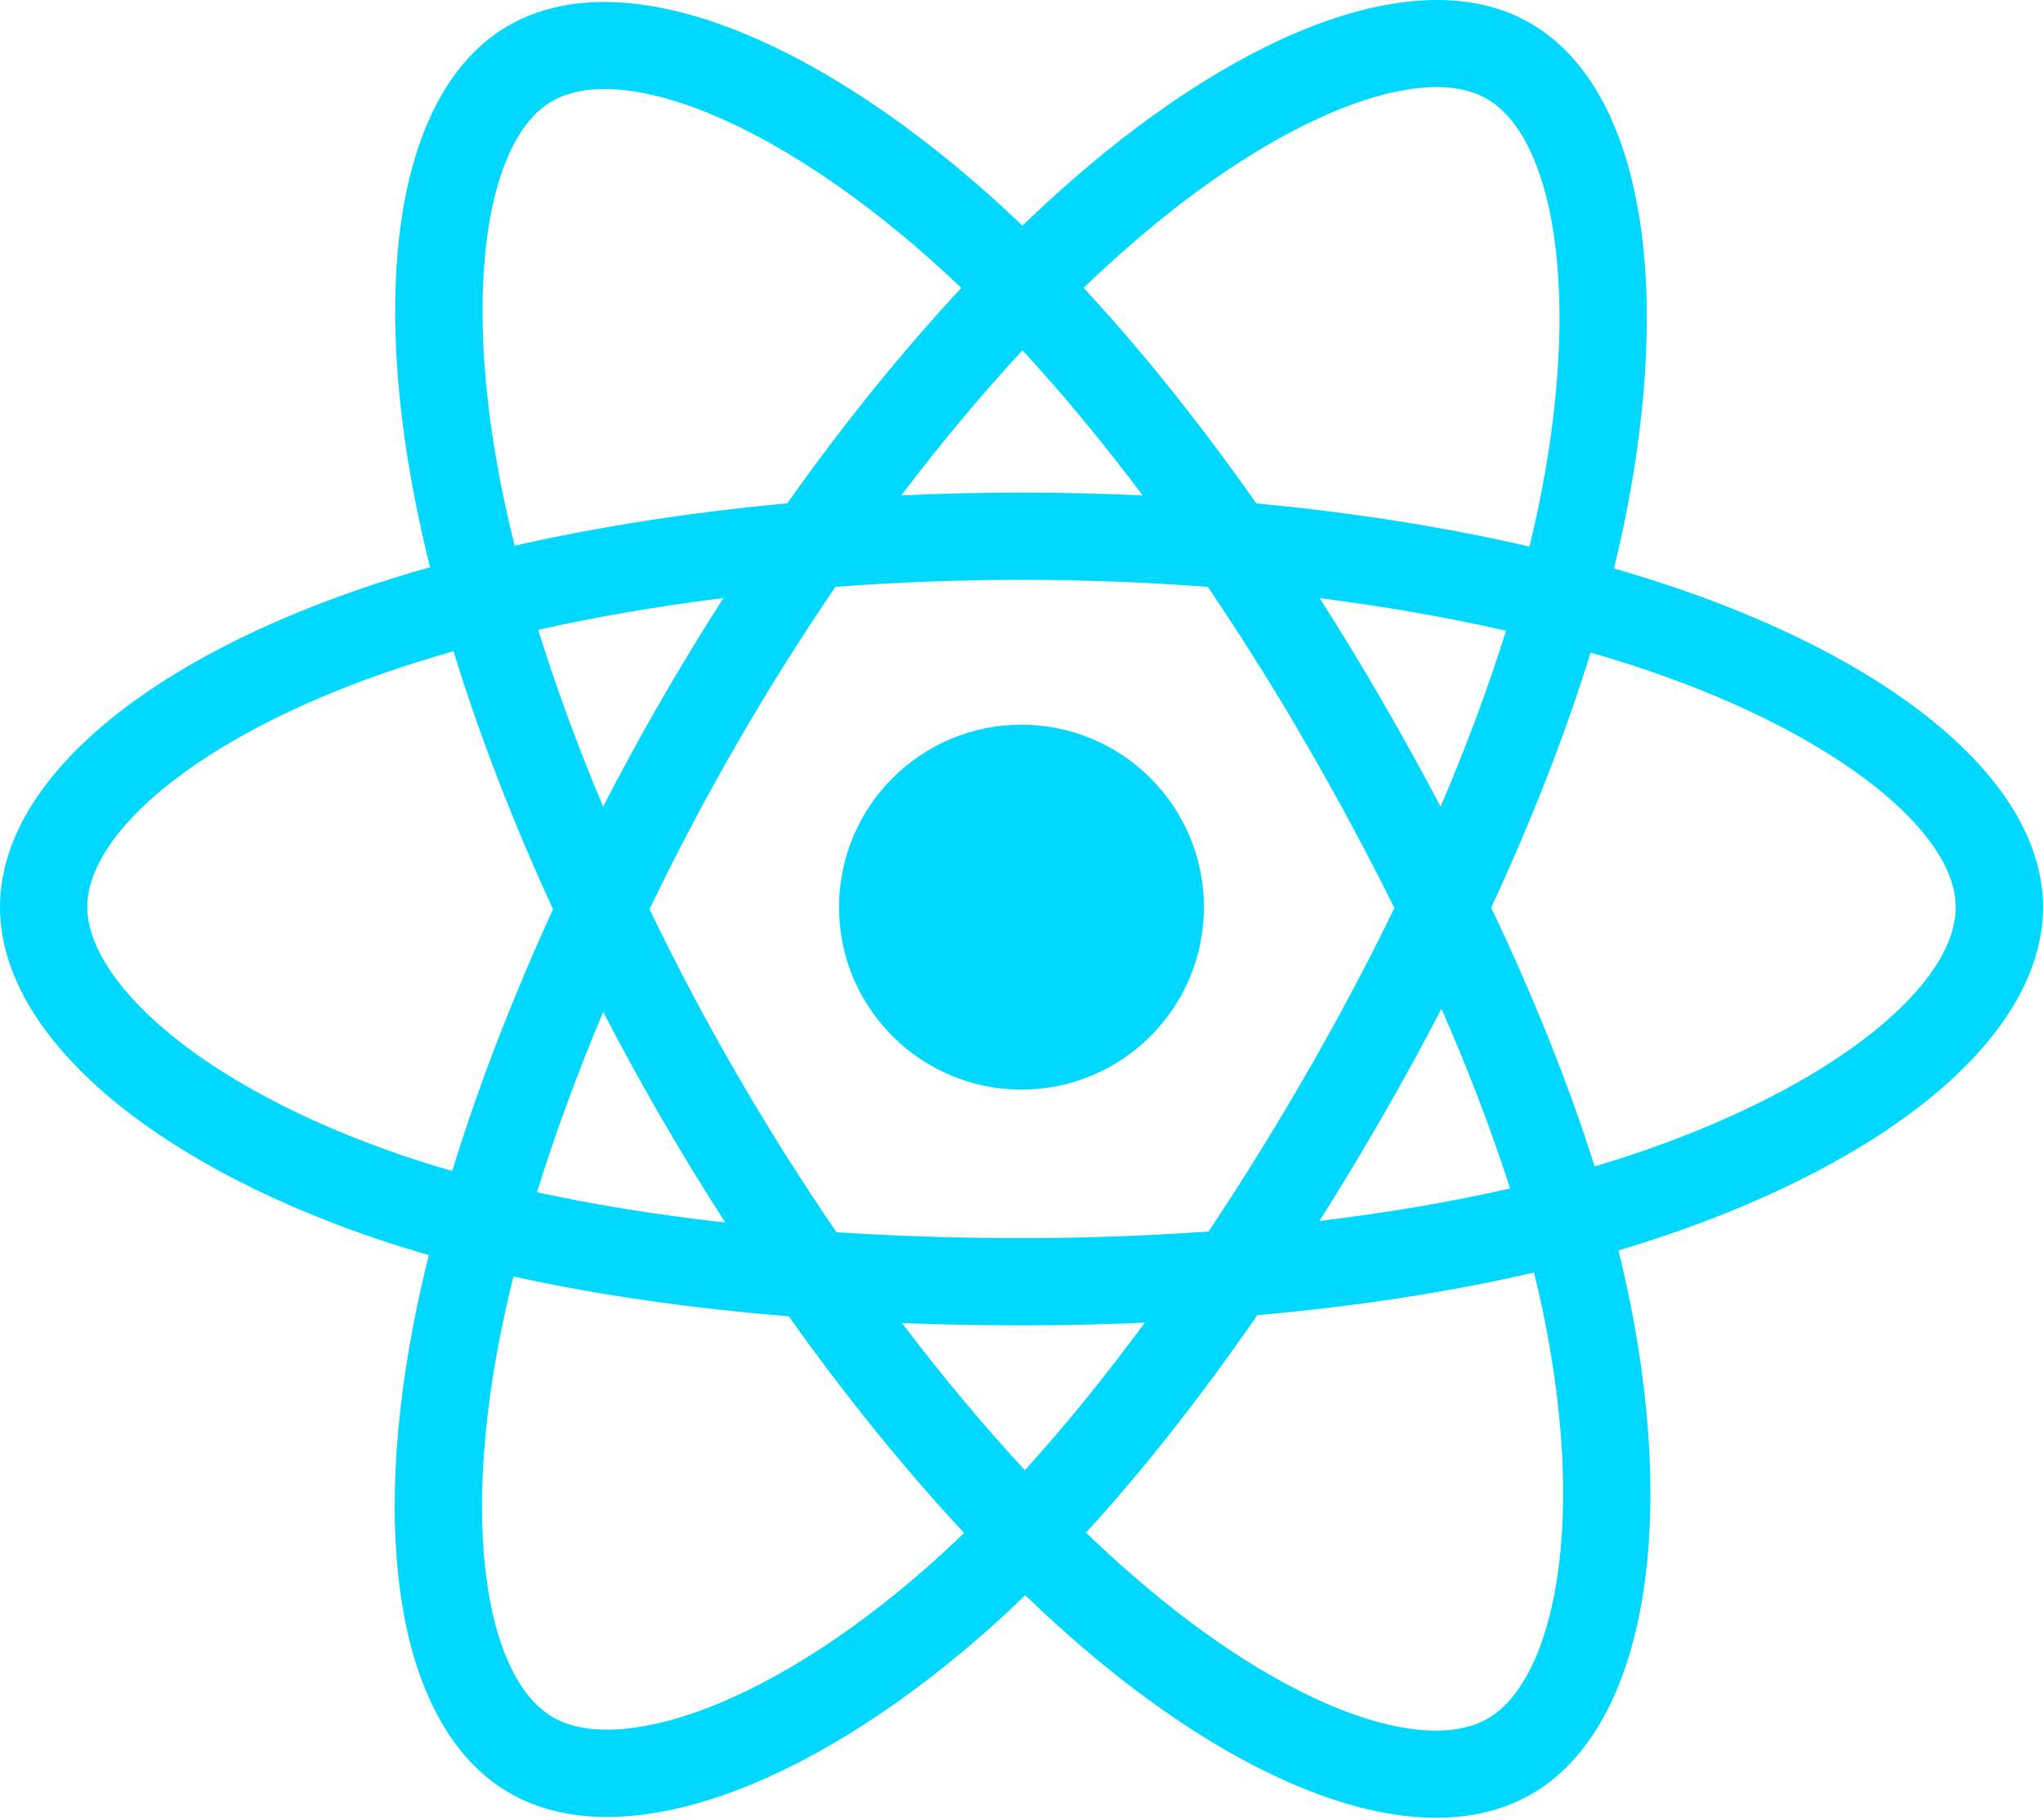
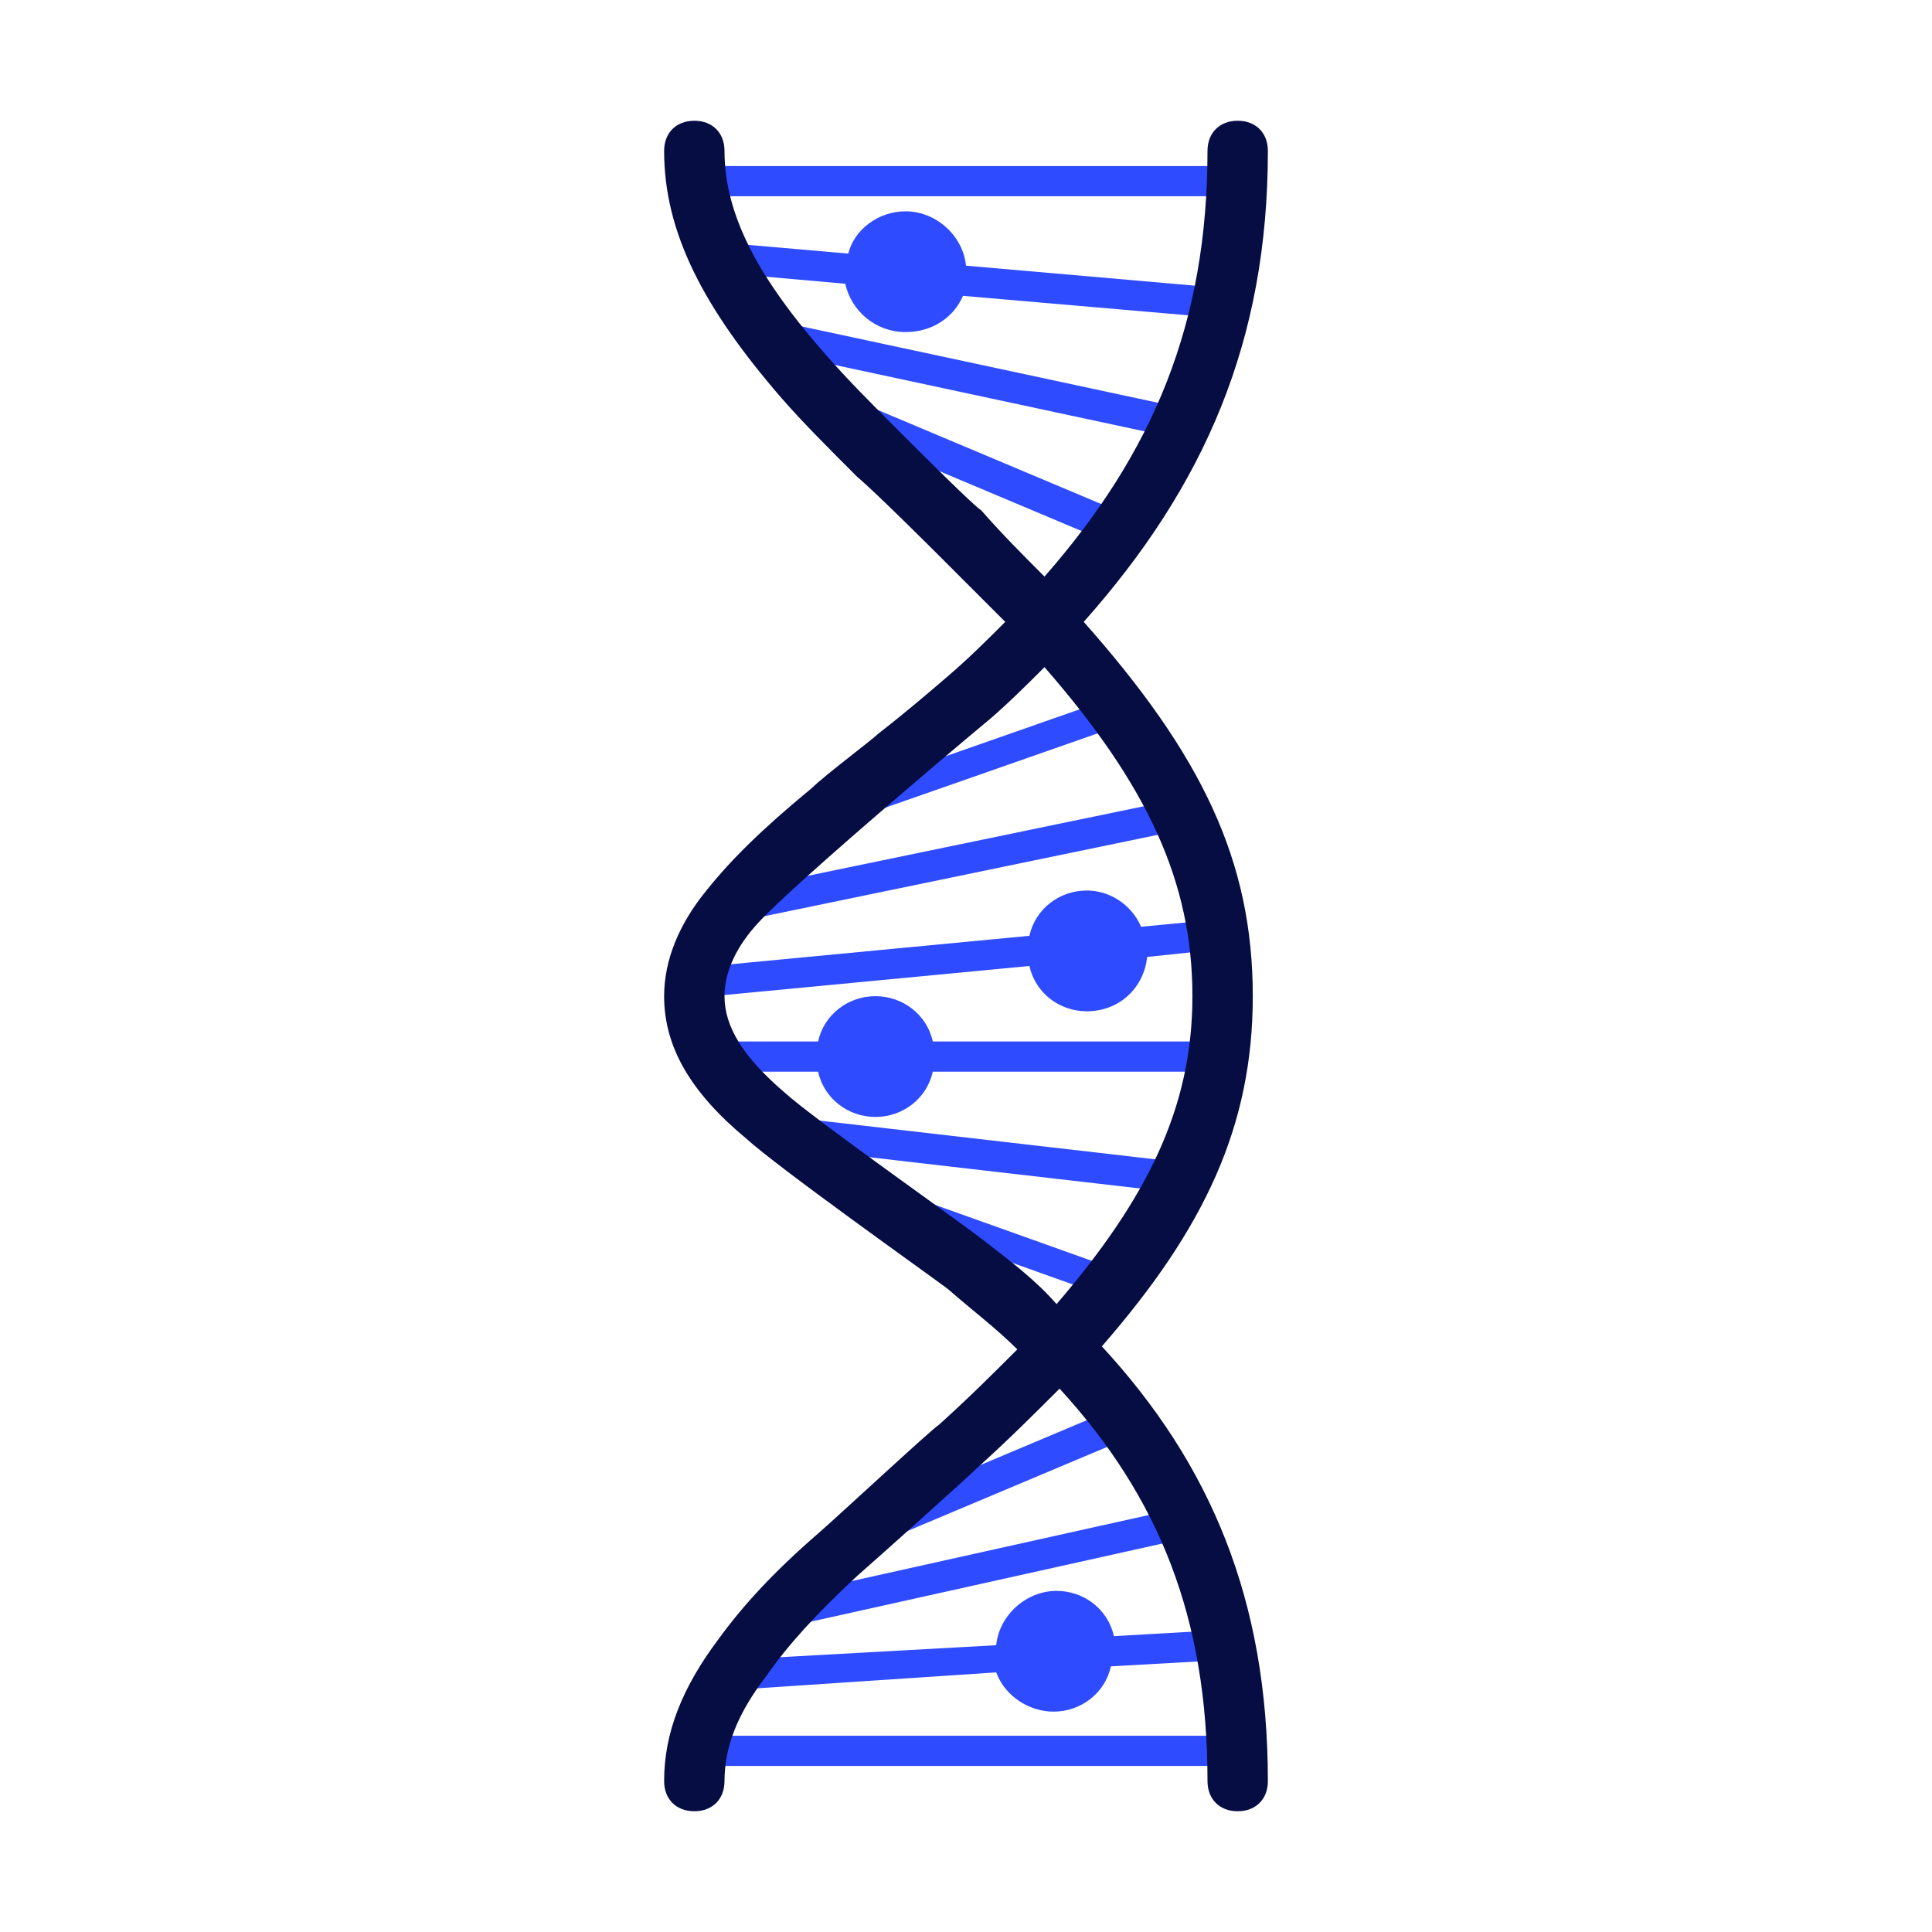
- <svg xmlns="http://www.w3.org/2000/svg" aria-hidden="true" role="img" class="iconify iconify--logos" width="35.93" height="32" preserveAspectRatio="xMidYMid meet" viewBox="0 0 256 228">
-   <path fill="#00D8FF" d="M210.483 73.824a171.49 171.49 0 0 0-8.24-2.597c.465-1.9.893-3.777 1.273-5.621c6.238-30.281 2.16-54.676-11.769-62.708c-13.355-7.7-35.196.329-57.254 19.526a171.23 171.23 0 0 0-6.375 5.848a155.866 155.866 0 0 0-4.241-3.917C100.759 3.829 77.587-4.822 63.673 3.233C50.33 10.957 46.379 33.89 51.995 62.588a170.974 170.974 0 0 0 1.892 8.48c-3.28.932-6.445 1.924-9.474 2.98C17.309 83.498 0 98.307 0 113.668c0 15.865 18.582 31.778 46.812 41.427a145.52 145.52 0 0 0 6.921 2.165a167.467 167.467 0 0 0-2.01 9.138c-5.354 28.2-1.173 50.591 12.134 58.266c13.744 7.926 36.812-.22 59.273-19.855a145.567 145.567 0 0 0 5.342-4.923a168.064 168.064 0 0 0 6.92 6.314c21.758 18.722 43.246 26.282 56.54 18.586c13.731-7.949 18.194-32.003 12.4-61.268a145.016 145.016 0 0 0-1.535-6.842c1.62-.48 3.21-.974 4.76-1.488c29.348-9.723 48.443-25.443 48.443-41.52c0-15.417-17.868-30.326-45.517-39.844Zm-6.365 70.984c-1.4.463-2.836.91-4.3 1.345c-3.24-10.257-7.612-21.163-12.963-32.432c5.106-11 9.31-21.767 12.459-31.957c2.619.758 5.16 1.557 7.61 2.4c23.69 8.156 38.14 20.213 38.14 29.504c0 9.896-15.606 22.743-40.946 31.14Zm-10.514 20.834c2.562 12.94 2.927 24.64 1.23 33.787c-1.524 8.219-4.59 13.698-8.382 15.893c-8.067 4.67-25.32-1.4-43.927-17.412a156.726 156.726 0 0 1-6.437-5.87c7.214-7.889 14.423-17.06 21.459-27.246c12.376-1.098 24.068-2.894 34.671-5.345a134.17 134.17 0 0 1 1.386 6.193ZM87.276 214.515c-7.882 2.783-14.16 2.863-17.955.675c-8.075-4.657-11.432-22.636-6.853-46.752a156.923 156.923 0 0 1 1.869-8.499c10.486 2.32 22.093 3.988 34.498 4.994c7.084 9.967 14.501 19.128 21.976 27.15a134.668 134.668 0 0 1-4.877 4.492c-9.933 8.682-19.886 14.842-28.658 17.94ZM50.35 144.747c-12.483-4.267-22.792-9.812-29.858-15.863c-6.35-5.437-9.555-10.836-9.555-15.216c0-9.322 13.897-21.212 37.076-29.293c2.813-.98 5.757-1.905 8.812-2.773c3.204 10.42 7.406 21.315 12.477 32.332c-5.137 11.18-9.399 22.249-12.634 32.792a134.718 134.718 0 0 1-6.318-1.979Zm12.378-84.26c-4.811-24.587-1.616-43.134 6.425-47.789c8.564-4.958 27.502 2.111 47.463 19.835a144.318 144.318 0 0 1 3.841 3.545c-7.438 7.987-14.787 17.08-21.808 26.988c-12.04 1.116-23.565 2.908-34.161 5.309a160.342 160.342 0 0 1-1.76-7.887Zm110.427 27.268a347.8 347.8 0 0 0-7.785-12.803c8.168 1.033 15.994 2.404 23.343 4.08c-2.206 7.072-4.956 14.465-8.193 22.045a381.151 381.151 0 0 0-7.365-13.322Zm-45.032-43.861c5.044 5.465 10.096 11.566 15.065 18.186a322.04 322.04 0 0 0-30.257-.006c4.974-6.559 10.069-12.652 15.192-18.18ZM82.802 87.83a323.167 323.167 0 0 0-7.227 13.238c-3.184-7.553-5.909-14.98-8.134-22.152c7.304-1.634 15.093-2.97 23.209-3.984a321.524 321.524 0 0 0-7.848 12.897Zm8.081 65.352c-8.385-.936-16.291-2.203-23.593-3.793c2.26-7.3 5.045-14.885 8.298-22.6a321.187 321.187 0 0 0 7.257 13.246c2.594 4.48 5.28 8.868 8.038 13.147Zm37.542 31.03c-5.184-5.592-10.354-11.779-15.403-18.433c4.902.192 9.899.29 14.978.29c5.218 0 10.376-.117 15.453-.343c-4.985 6.774-10.018 12.97-15.028 18.486Zm52.198-57.817c3.422 7.8 6.306 15.345 8.596 22.52c-7.422 1.694-15.436 3.058-23.88 4.071a382.417 382.417 0 0 0 7.859-13.026a347.403 347.403 0 0 0 7.425-13.565Zm-16.898 8.101a358.557 358.557 0 0 1-12.281 19.815a329.4 329.4 0 0 1-23.444.823c-7.967 0-15.716-.248-23.178-.732a310.202 310.202 0 0 1-12.513-19.846h.001a307.41 307.41 0 0 1-10.923-20.627a310.278 310.278 0 0 1 10.89-20.637l-.001.001a307.318 307.318 0 0 1 12.413-19.761c7.613-.576 15.42-.876 23.31-.876H128c7.926 0 15.743.303 23.354.883a329.357 329.357 0 0 1 12.335 19.695a358.489 358.489 0 0 1 11.036 20.54a329.472 329.472 0 0 1-11 20.722Zm22.56-122.124c8.572 4.944 11.906 24.881 6.52 51.026c-.344 1.668-.73 3.367-1.15 5.09c-10.622-2.452-22.155-4.275-34.23-5.408c-7.034-10.017-14.323-19.124-21.64-27.008a160.789 160.789 0 0 1 5.888-5.4c18.9-16.447 36.564-22.941 44.612-18.3ZM128 90.808c12.625 0 22.86 10.235 22.86 22.86s-10.235 22.86-22.86 22.86s-22.86-10.235-22.86-22.86s10.235-22.86 22.86-22.86Z" />
+ <svg xmlns="http://www.w3.org/2000/svg" width="800px" height="800px" viewBox="0 0 1024 1024" class="icon" version="1.1">
+   <path d="M528 872c1.6-16 16-28.8 32-28.8 14.4 0 27.2 9.6 30.4 24l56-3.2c4.8 0 8 3.2 8 8s-3.2 8-8 8l-57.6 3.2c-3.2 14.4-16 24-30.4 24-12.8 0-25.6-8-30.4-20.8l-144 9.6c-4.8 0-8-3.2-8-8s3.2-8 8-8l144-8z m-94.4-320c3.2-14.4 16-24 30.4-24s27.2 9.6 30.4 24H640c4.8 0 8 3.2 8 8s-3.2 8-8 8h-145.6c-3.2 14.4-16 24-30.4 24s-27.2-9.6-30.4-24h-41.6c-4.8 0-8-3.2-8-8s3.2-8 8-8h41.6z m112-56c3.2-14.4 16-24 30.4-24 12.8 0 24 8 28.8 19.2l33.6-3.2c4.8 0 8 3.2 8 8s-3.2 8-8 8l-30.4 3.2c-1.6 16-14.4 28.8-32 28.8-14.4 0-27.2-9.6-30.4-24l-168 16c-4.8 0-8-3.2-8-8s3.2-8 8-8l168-16z m-96-361.6c3.2-12.8 16-22.4 30.4-22.4 16 0 30.4 12.8 32 28.8l128 11.2c4.8 0 8 4.8 8 8s-4.8 8-8 8l-129.6-11.2c-4.8 11.2-16 19.2-30.4 19.2-16 0-28.8-11.2-32-25.6L376 144c-4.8 0-8-4.8-8-8 0-4.8 4.8-8 8-8l73.6 6.4z m-14.4 305.6c-4.8 1.6-8 0-9.6-4.8-1.6-4.8 0-8 4.8-9.6l160-56c4.8-1.6 8 0 9.6 4.8 1.6 4.8 0 8-4.8 9.6l-160 56z m1.6-216c-4.8-1.6-6.4-6.4-4.8-11.2 1.6-4.8 6.4-6.4 11.2-4.8l152 64c4.8 1.6 6.4 6.4 4.8 11.2-1.6 4.8-6.4 6.4-11.2 4.8l-152-64z m-38.4-40c-4.8-1.6-6.4-4.8-6.4-9.6 1.6-4.8 4.8-6.4 9.6-6.4l224 48c4.8 1.6 6.4 4.8 6.4 9.6-1.6 4.8-4.8 6.4-9.6 6.4l-224-48z m-30.4-80c-4.8 0-8-3.2-8-8s3.2-8 8-8h288c4.8 0 8 3.2 8 8s-3.2 8-8 8H368z m235.2 656l-152 64c-4.8 1.6-8 0-11.2-4.8-1.6-4.8 0-8 4.8-11.2l152-64c4.8-1.6 8 0 11.2 4.8 1.6 4.8-1.6 9.6-4.8 11.2zM406.4 848l216-48c4.8-1.6 8 1.6 9.6 6.4 1.6 4.8-1.6 8-6.4 9.6l-216 48c-4.8 1.6-8-1.6-9.6-6.4 0-4.8 1.6-8 6.4-9.6zM368 936c-4.8 0-8-3.2-8-8s3.2-8 8-8h288c4.8 0 8 3.2 8 8s-3.2 8-8 8H368z m25.6-448c-4.8 1.6-8-1.6-9.6-6.4-1.6-4.8 1.6-8 6.4-9.6l232-48c4.8-1.6 8 1.6 9.6 6.4 1.6 4.8-1.6 8-6.4 9.6l-232 48z m20.8 120c-4.8 0-8-4.8-6.4-9.6s4.8-8 9.6-6.4l208 24c4.8 0 8 4.8 6.4 9.6 0 4.8-4.8 8-9.6 6.4l-208-24z m62.4 40c-4.8-1.6-6.4-6.4-4.8-9.6s6.4-6.4 9.6-4.8l112 40c4.8 1.6 6.4 6.4 4.8 9.6s-6.4 6.4-9.6 4.8l-112-40z" fill="#2F4BFF" />
+   <path d="M553.6 305.6C611.2 240 640 171.2 640 80c0-9.6 6.4-16 16-16s16 6.4 16 16c0 100.8-33.6 177.6-97.6 249.6 62.4 70.4 89.6 126.4 89.6 198.4 0 68.8-25.6 123.2-80 185.6C641.6 776 672 848 672 944c0 9.6-6.4 16-16 16s-16-6.4-16-16c0-86.4-25.6-150.4-78.4-208-12.8 12.8-27.2 27.2-43.2 41.6-4.8 4.8-51.2 46.4-64 57.6-22.4 20.8-36.8 36.8-48 52.8-16 20.8-22.4 38.4-22.4 56 0 9.6-6.4 16-16 16s-16-6.4-16-16c0-25.6 9.6-49.6 28.8-75.2 12.8-17.6 28.8-35.2 52.8-56 12.8-11.2 59.2-54.4 64-57.6 16-14.4 28.8-27.2 41.6-40-11.2-11.2-24-20.8-36.8-32-12.8-9.6-89.6-64-107.2-80-28.8-24-43.2-48-43.2-75.2 0-19.2 8-38.4 22.4-56 12.8-16 28.8-32 56-54.4 6.4-6.4 32-25.6 35.2-28.8 14.4-11.2 25.6-20.8 36.8-30.4 11.2-9.6 20.8-19.2 30.4-28.8l-35.2-35.2c-1.6-1.6-33.6-33.6-43.2-41.6-16-16-28.8-28.8-40-41.6-41.6-48-62.4-88-62.4-131.2 0-9.6 6.4-16 16-16s16 6.4 16 16c0 33.6 17.6 67.2 54.4 108.8 11.2 12.8 22.4 24 38.4 40 9.6 9.6 40 40 43.2 41.6 11.2 12.8 22.4 24 33.6 35.2z m6.4 385.6c48-56 72-104 72-163.2 0-60.8-24-112-78.4-174.4-9.6 9.6-19.2 19.2-30.4 28.8 11.2-9.6-105.6 88-123.2 108.8-11.2 12.8-16 25.6-16 36.8 0 16 9.6 32 32 51.2 16 14.4 91.2 67.2 105.6 78.4 14.4 11.2 27.2 20.8 38.4 33.6z" fill="#050D42" />
</svg>
